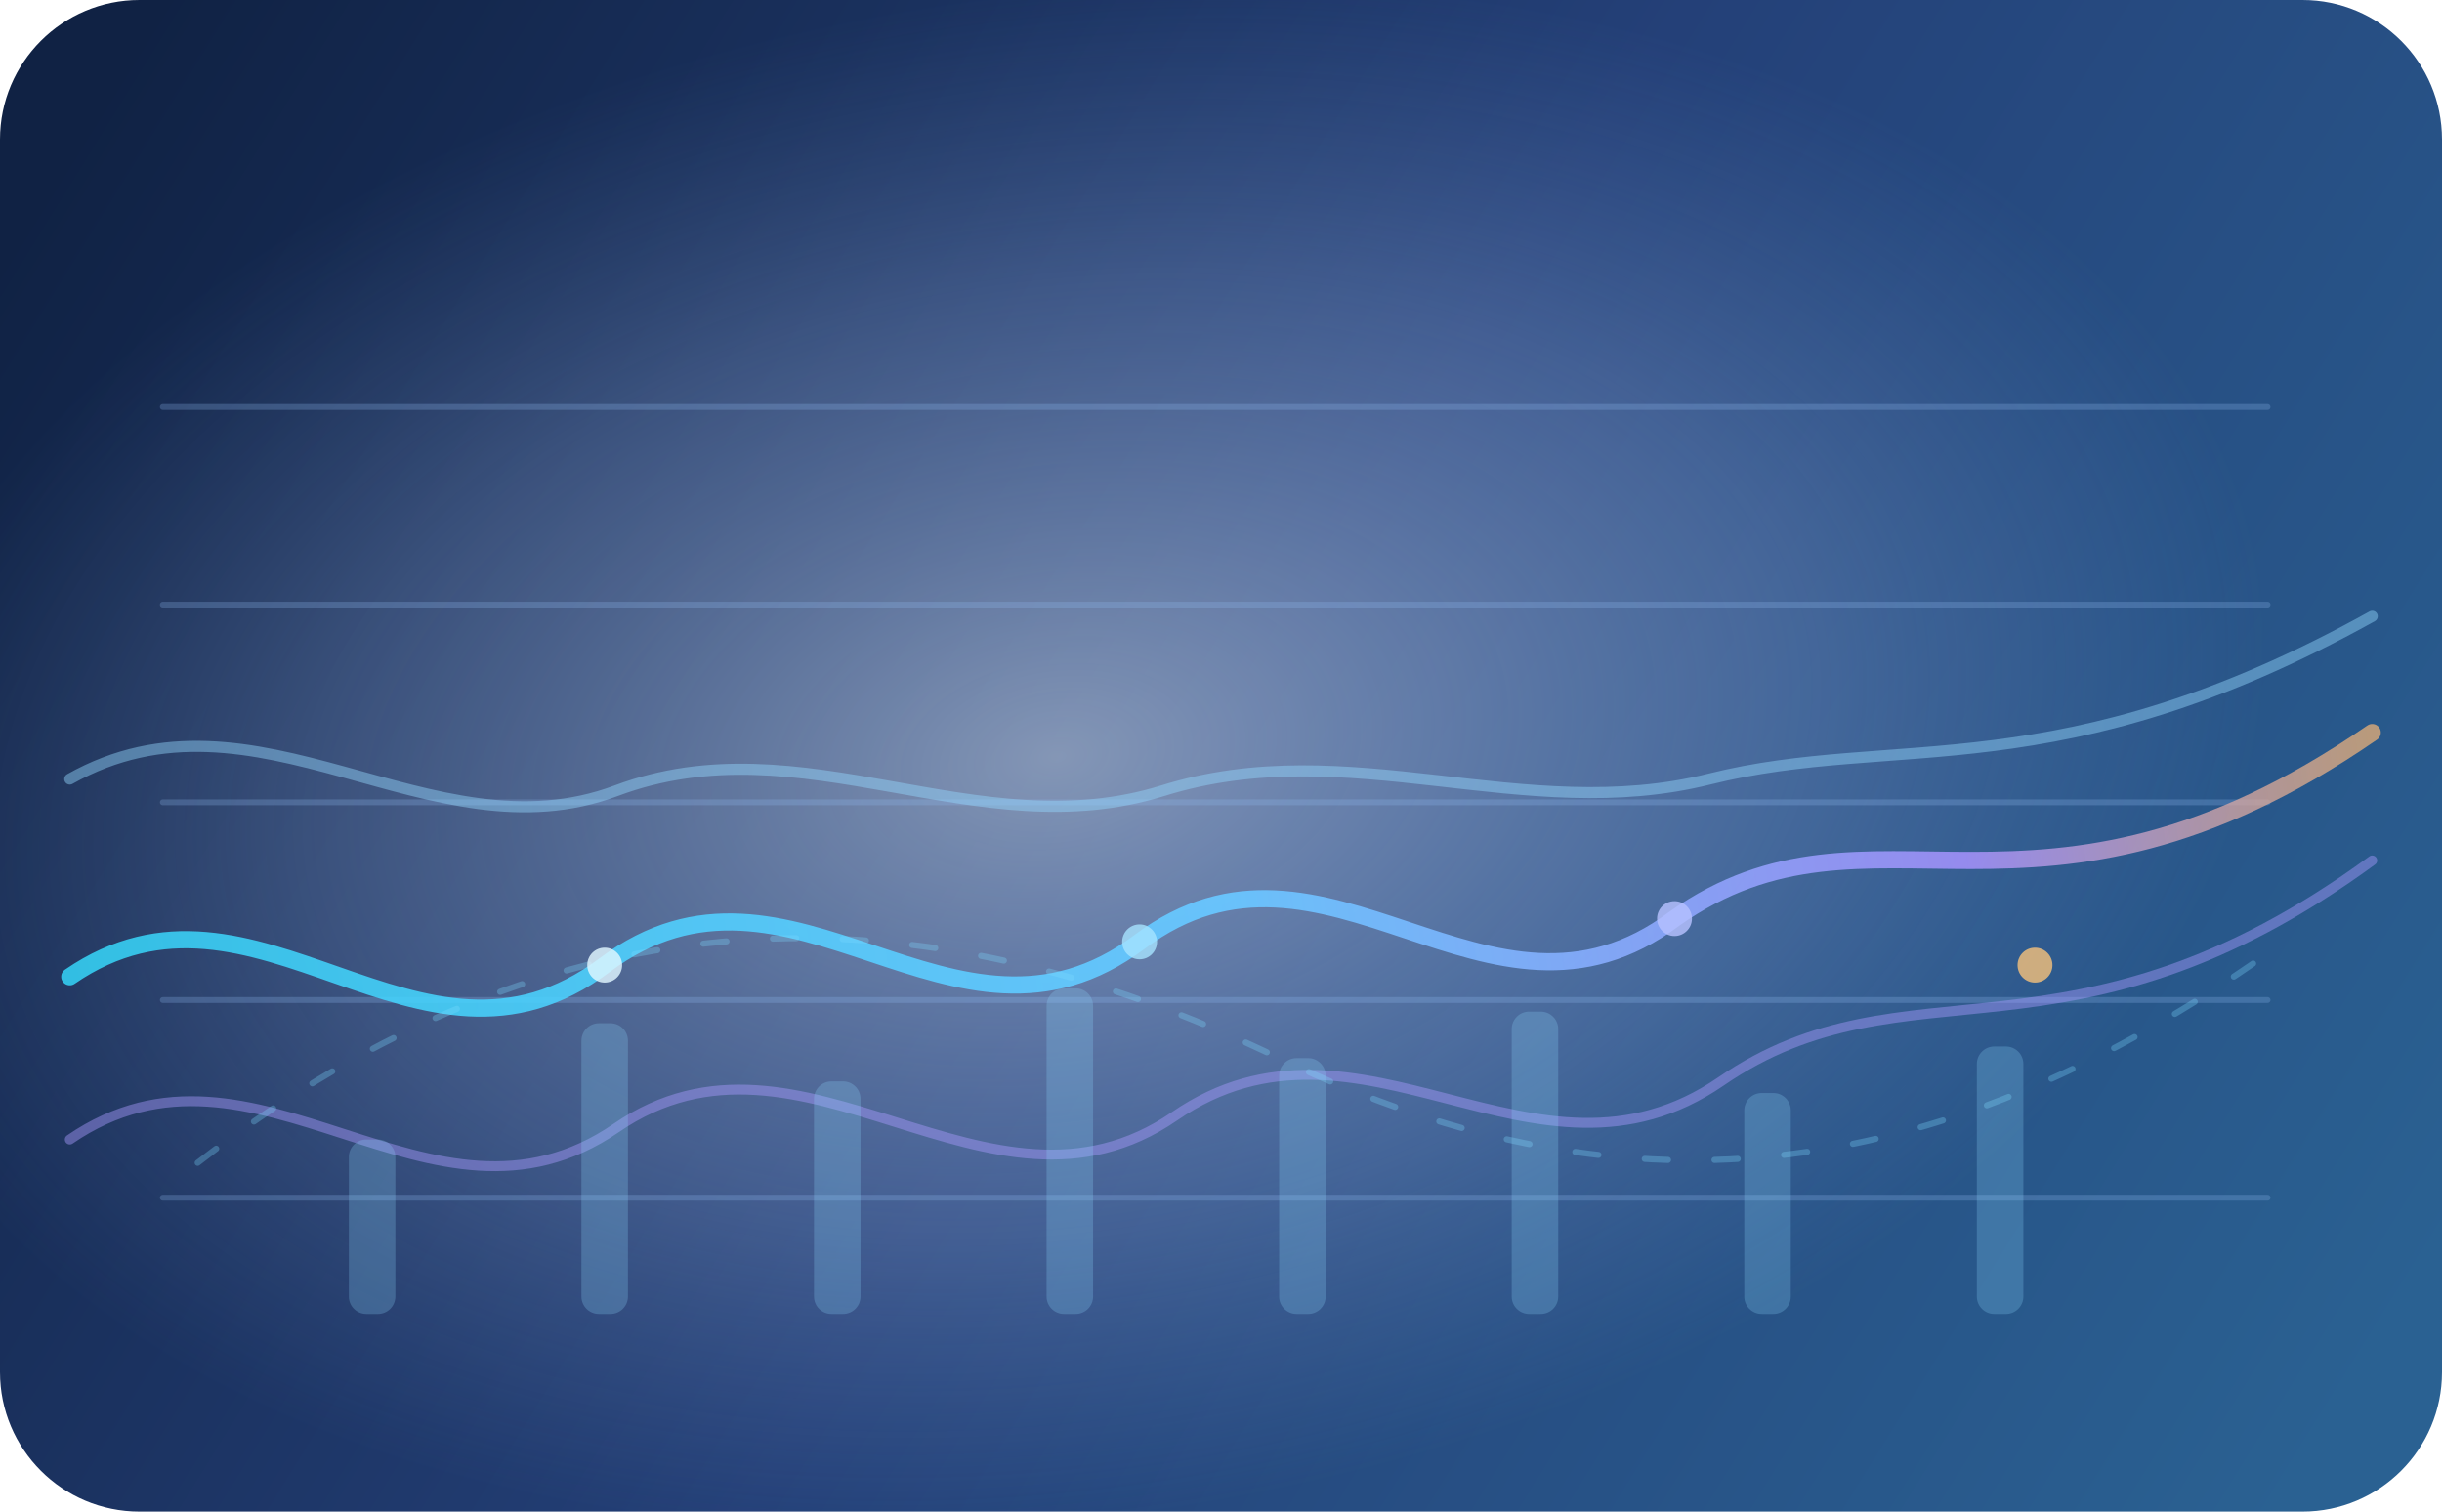
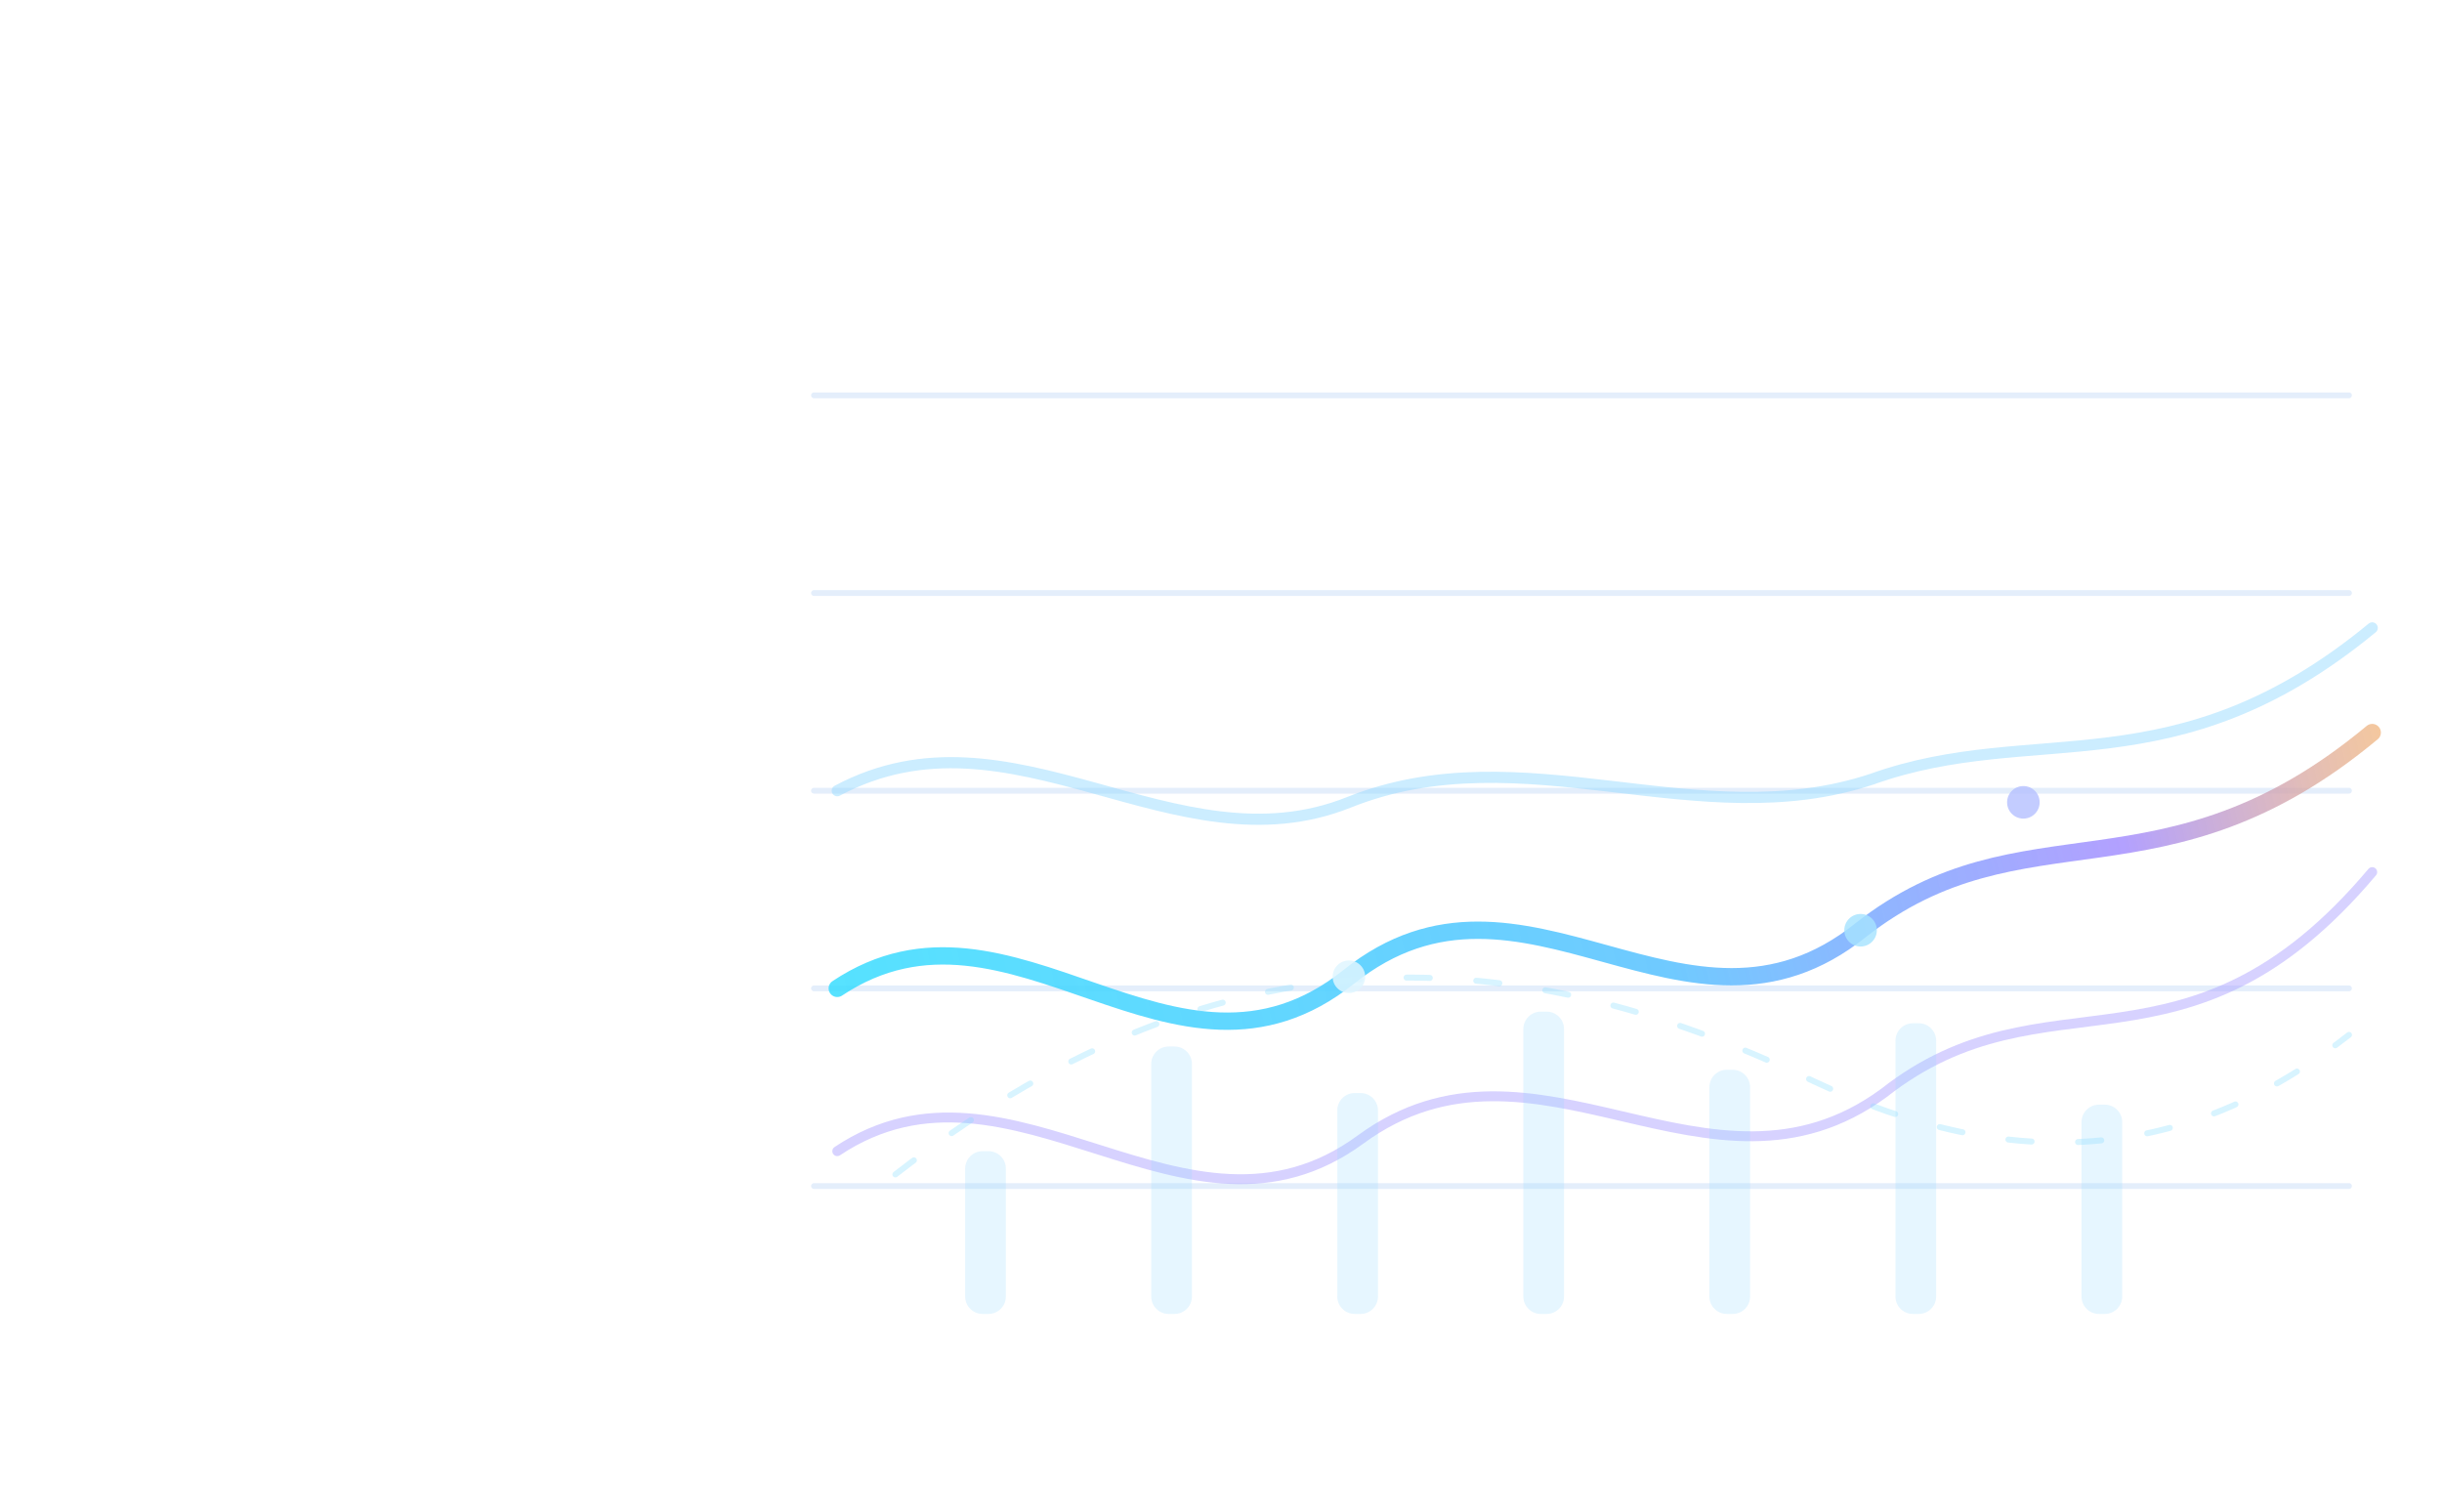
<svg xmlns="http://www.w3.org/2000/svg" width="420" height="260" viewBox="0 0 420 260" fill="none">
  <defs>
-     <linearGradient id="harm-b-bg" x1="20" y1="12" x2="400" y2="248" gradientUnits="userSpaceOnUse">
-       <stop stop-color="#102244" />
-       <stop offset="0.5" stop-color="#244078" />
-       <stop offset="1" stop-color="#2A6192" />
-     </linearGradient>
-     <radialGradient id="harm-b-focus" cx="0" cy="0" r="1" gradientUnits="userSpaceOnUse" gradientTransform="translate(182 130) rotate(-8) scale(208 132)">
-       <stop stop-color="#EEF7FF" stop-opacity="0.48" />
-       <stop offset="0.62" stop-color="#BDD6FF" stop-opacity="0.2" />
-       <stop offset="1" stop-color="#96B8EA" stop-opacity="0" />
-     </radialGradient>
-     <linearGradient id="harm-b-hero" x1="14" y1="174" x2="406" y2="118" gradientUnits="userSpaceOnUse">
-       <stop offset="0" stop-color="#36DCFF" stop-opacity="0.82" />
-       <stop offset="0.5" stop-color="#69C6FF" stop-opacity="0.94" />
-       <stop offset="0.82" stop-color="#A793FF" stop-opacity="0.84" />
-       <stop offset="1" stop-color="#F1B376" stop-opacity="0.72" />
+     <linearGradient id="sigB-hero" x1="146" y1="178" x2="408" y2="116" gradientUnits="userSpaceOnUse">
+       <stop offset="0" stop-color="#36DCFF" stop-opacity="0.84" />
+       <stop offset="0.52" stop-color="#68C7FF" stop-opacity="0.95" />
+       <stop offset="0.82" stop-color="#A691FF" stop-opacity="0.86" />
+       <stop offset="1" stop-color="#F1B377" stop-opacity="0.72" />
    </linearGradient>
  </defs>
-   <rect width="420" height="260" rx="24" fill="url(#harm-b-bg)" />
-   <rect width="420" height="260" rx="24" fill="url(#harm-b-focus)" />
-   <g stroke="#90B9EE" stroke-opacity="0.26" stroke-width="1" stroke-linecap="round">
-     <path d="M28 70H390" />
-     <path d="M28 104H390" />
-     <path d="M28 138H390" />
-     <path d="M28 172H390" />
-     <path d="M28 206H390" />
+   <g stroke="#90B9EE" stroke-opacity="0.24" stroke-width="1" stroke-linecap="round">
+     <path d="M140 68H404" />
+     <path d="M140 102H404" />
+     <path d="M140 136H404" />
+     <path d="M140 170H404" />
+     <path d="M140 204H404" />
  </g>
-   <path d="M12 168C44 146 72 190 104 166C136 142 164 186 196 162C228 138 256 182 288 158C322 134 350 166 408 126" stroke="url(#harm-b-hero)" stroke-width="2.95" stroke-linecap="round" />
-   <path d="M12 134C44 116 74 148 106 136C138 124 168 146 200 136C232 126 262 142 294 134C326 126 354 136 408 106" stroke="#94D9FF" stroke-opacity="0.44" stroke-width="1.9" stroke-linecap="round" />
-   <path d="M12 196C44 174 74 216 106 194C138 172 170 214 202 192C234 170 264 208 296 186C328 164 356 186 408 148" stroke="#A89CFF" stroke-opacity="0.44" stroke-width="1.7" stroke-linecap="round" />
-   <path d="M34 200C96 152 158 152 220 182C282 212 336 202 390 164" stroke="#7ED8FF" stroke-opacity="0.3" stroke-width="1.05" stroke-dasharray="4 8" stroke-linecap="round" />
-   <g fill="#90D9FF" fill-opacity="0.24">
-     <rect x="60" y="196" width="8" height="30" rx="3" />
-     <rect x="100" y="176" width="8" height="50" rx="3" />
-     <rect x="140" y="186" width="8" height="40" rx="3" />
-     <rect x="180" y="170" width="8" height="56" rx="3" />
-     <rect x="220" y="182" width="8" height="44" rx="3" />
-     <rect x="260" y="174" width="8" height="52" rx="3" />
-     <rect x="300" y="188" width="8" height="38" rx="3" />
-     <rect x="340" y="180" width="8" height="46" rx="3" />
+   <path d="M144 170C174 150 202 192 232 168C262 144 290 184 320 160C348 138 372 156 408 126" stroke="url(#sigB-hero)" stroke-width="2.98" stroke-linecap="round" fill="none" />
+   <path d="M144 136C174 120 202 150 232 138C262 126 292 144 322 134C350 124 374 136 408 108" stroke="#94D9FF" stroke-opacity="0.48" stroke-width="1.92" stroke-linecap="round" fill="none" />
+   <path d="M144 198C174 178 204 218 234 196C264 174 294 210 324 188C352 166 376 188 408 150" stroke="#A89CFF" stroke-opacity="0.46" stroke-width="1.7" stroke-linecap="round" fill="none" />
+   <path d="M154 202C208 160 258 160 312 186C346 202 376 200 404 178" stroke="#7ED8FF" stroke-opacity="0.3" stroke-width="1.03" stroke-dasharray="4 8" stroke-linecap="round" fill="none" />
+   <g fill="#8FD9FF" fill-opacity="0.22">
+     <rect x="166" y="198" width="7" height="28" rx="3" />
+     <rect x="198" y="180" width="7" height="46" rx="3" />
+     <rect x="230" y="188" width="7" height="38" rx="3" />
+     <rect x="262" y="174" width="7" height="52" rx="3" />
+     <rect x="294" y="184" width="7" height="42" rx="3" />
+     <rect x="326" y="176" width="7" height="50" rx="3" />
+     <rect x="358" y="190" width="7" height="36" rx="3" />
  </g>
-   <circle cx="104" cy="166" r="3" fill="#E0F6FF" fill-opacity="0.82" />
-   <circle cx="196" cy="162" r="3" fill="#A6E3FF" fill-opacity="0.8" />
-   <circle cx="288" cy="158" r="3" fill="#B5C1FF" fill-opacity="0.82" />
-   <circle cx="350" cy="166" r="3" fill="#F1BF7B" fill-opacity="0.82" />
+   <circle cx="232" cy="168" r="2.8" fill="#E0F6FF" fill-opacity="0.84" />
+   <circle cx="320" cy="160" r="2.8" fill="#A6E3FF" fill-opacity="0.82" />
+   <circle cx="348" cy="138" r="2.8" fill="#B5C1FF" fill-opacity="0.82" />
</svg>
